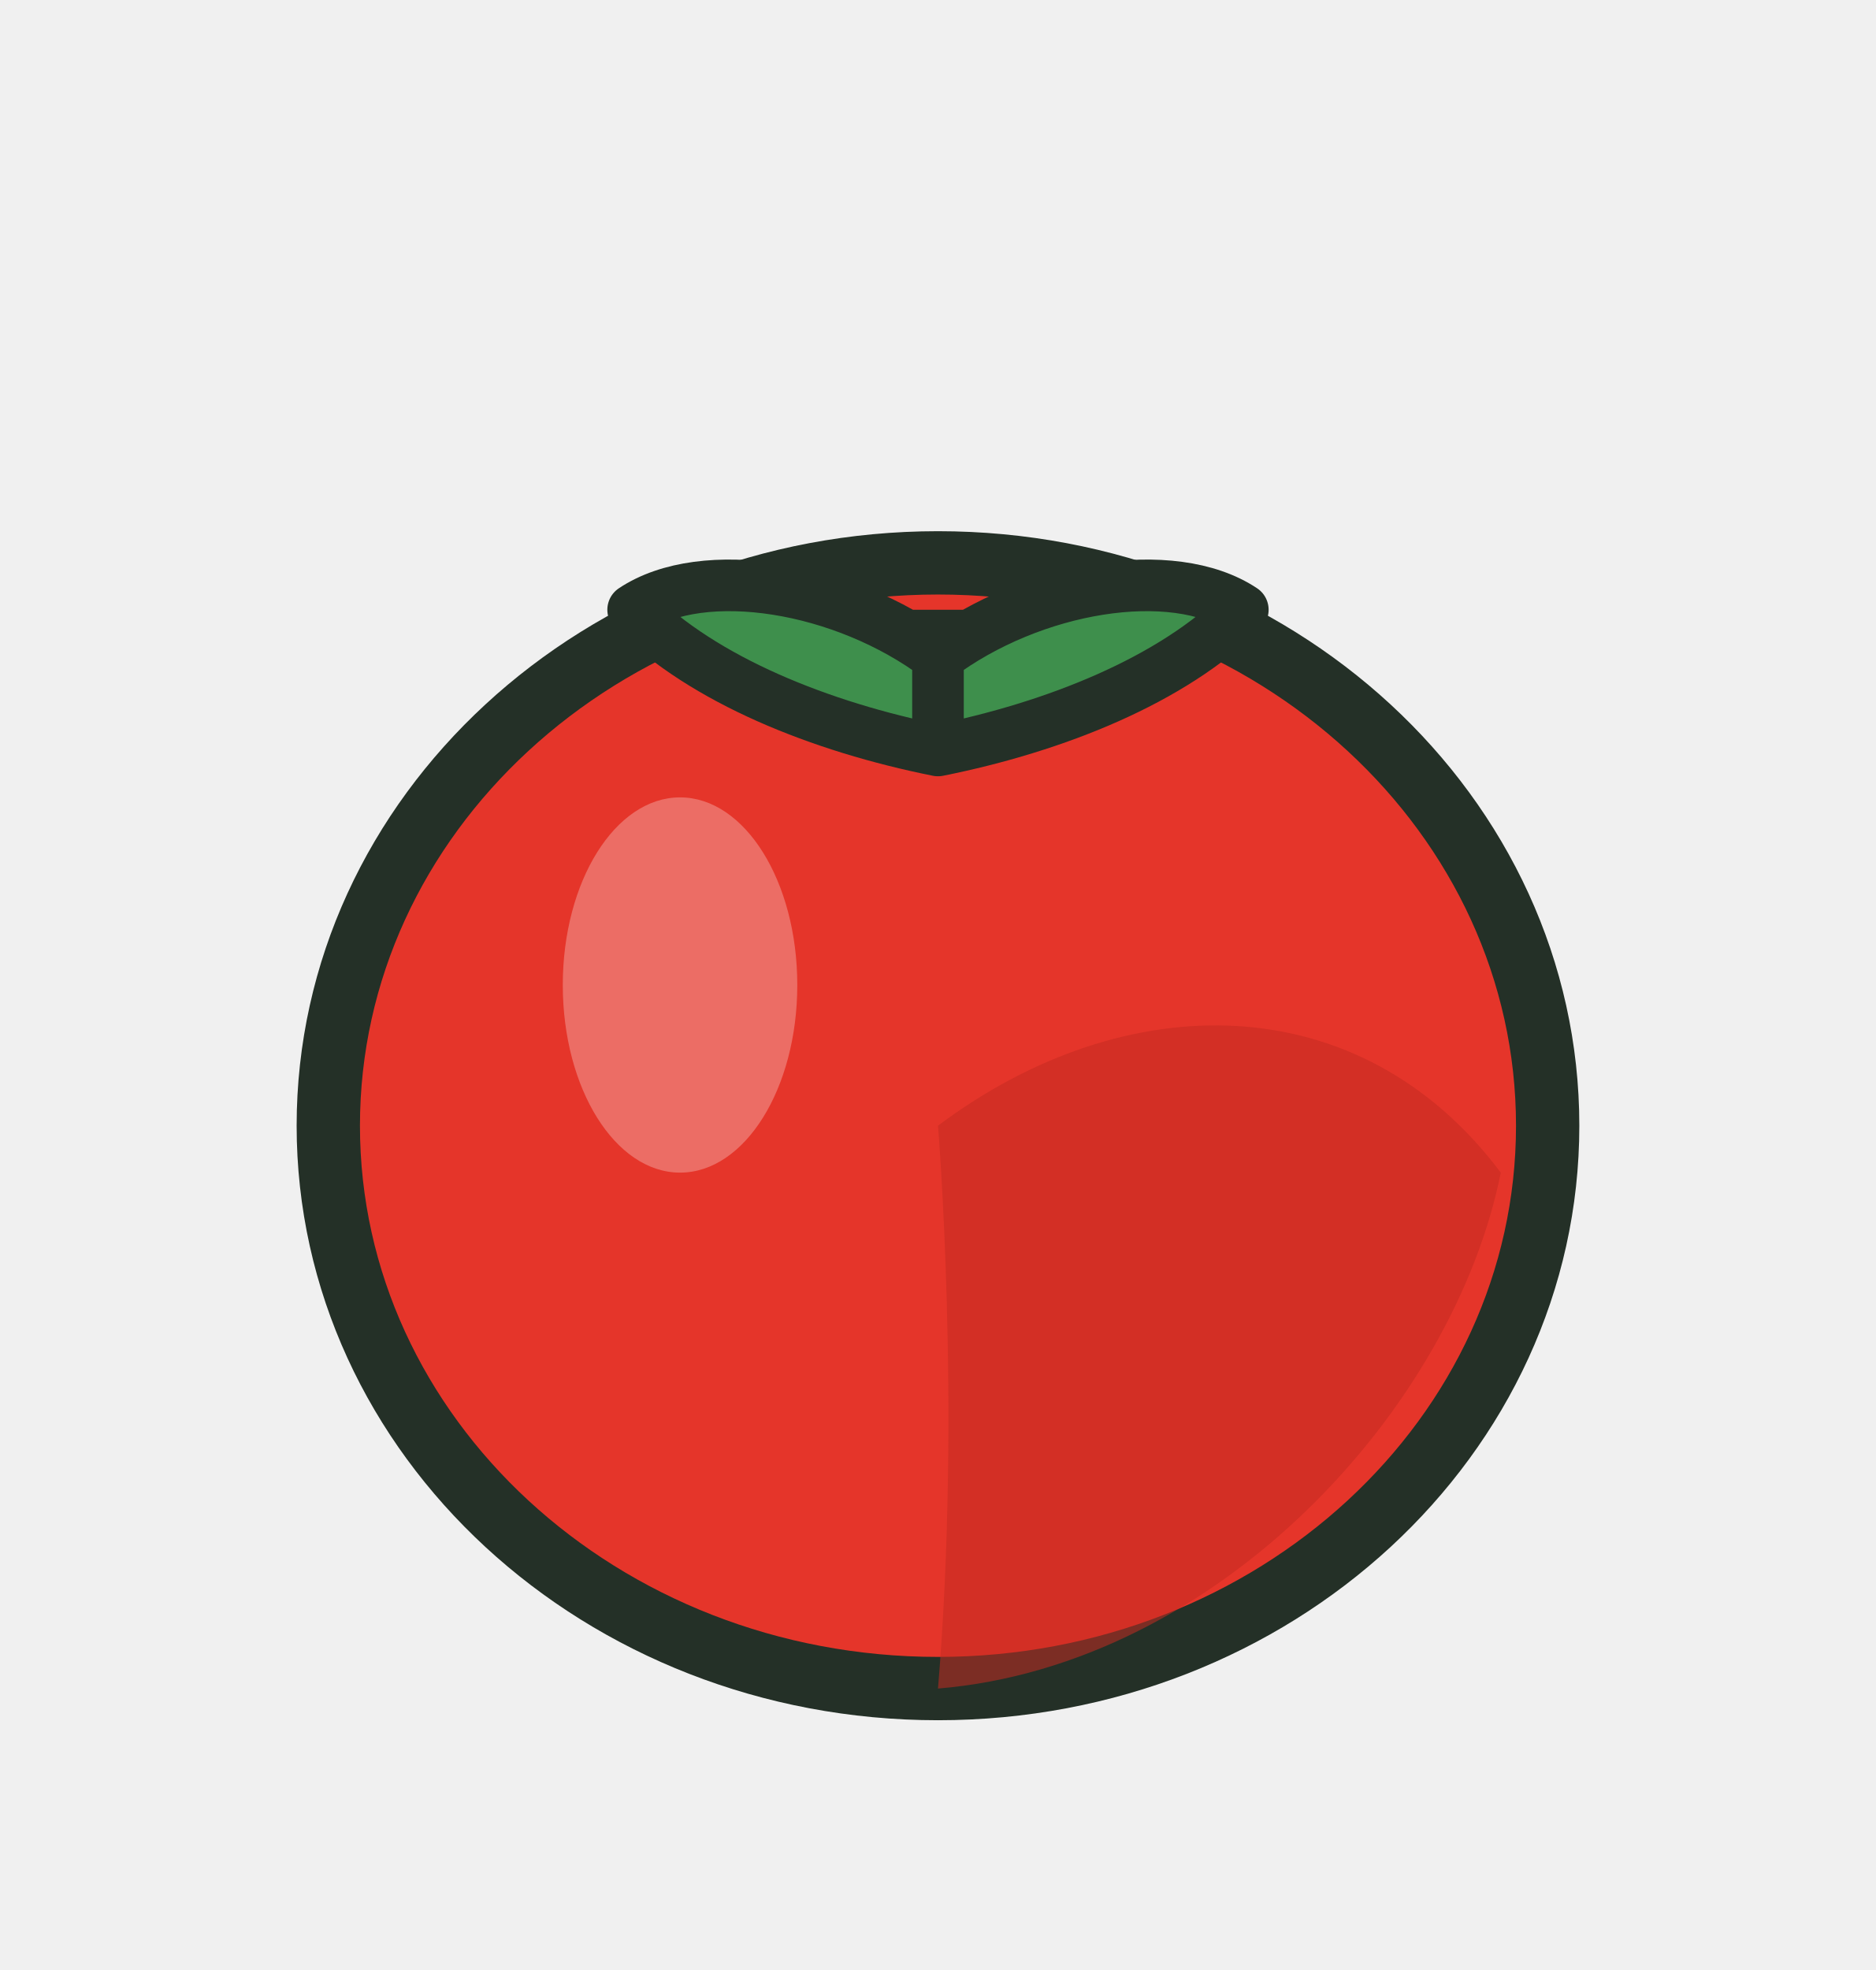
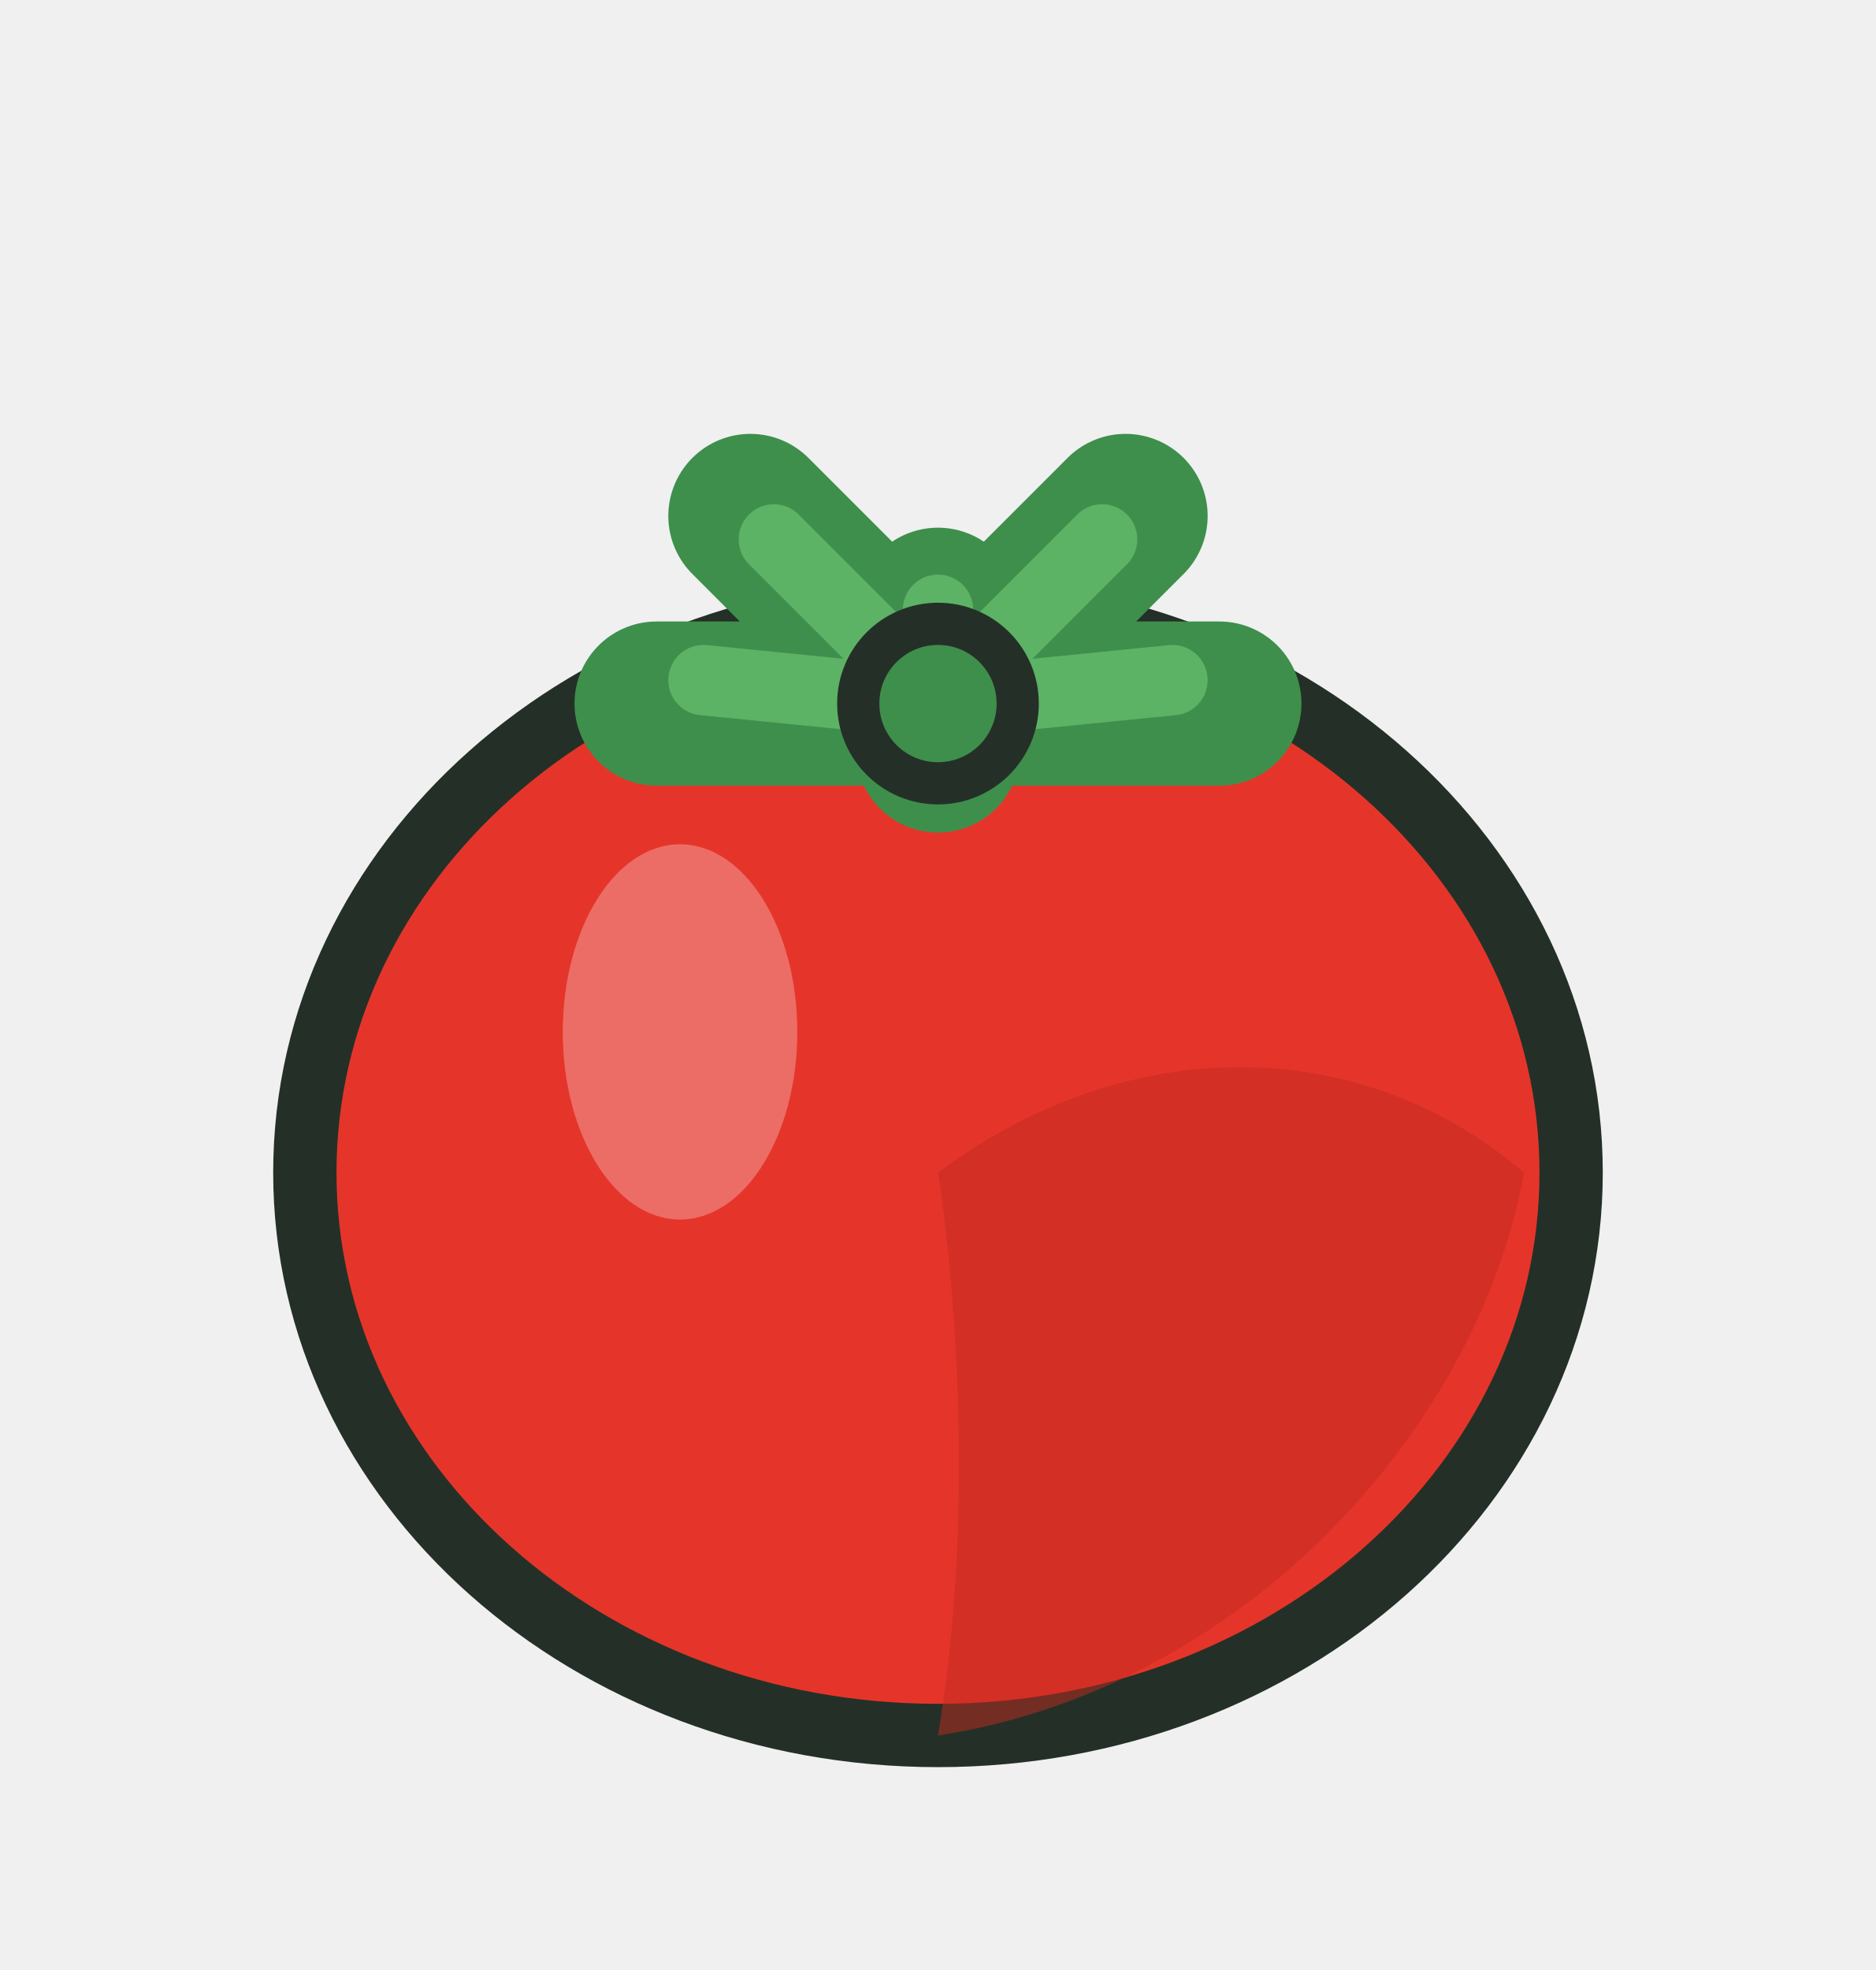
<svg xmlns="http://www.w3.org/2000/svg" viewBox="0 0 80 84">
-   <ellipse cx="40" cy="48" rx="26" ry="24" fill="#E5352A" stroke="#243027" stroke-width="2.7" />
-   <path d="M40,48 C40,48 41,60 40,72 C52,71 62,60 64,50 C58,42 48,42 40,48 Z" fill="#C42A20" opacity="0.55" />
-   <path d="M40,26 L40,32 M40,28 C36,25 30,24 27,26 C30,29 35,31 40,32 C45,31 50,29 53,26 C50,24 44,25 40,28 Z" fill="#3E8F4C" stroke="#243027" stroke-width="2.2" stroke-linejoin="round" />
-   <ellipse cx="29" cy="42" rx="5" ry="8" fill="#fff" opacity="0.28" />
+   <ellipse cx="40" cy="50" rx="27" ry="24" fill="#E5352A" stroke="#243027" stroke-width="2.7" />
+   <path d="M40,50 C40,50 42,62 40,74 C53,72 63,61 65,50 C58,44 48,44 40,50 Z" fill="#C42A20" opacity="0.5" />
+   <path d="M40,32 L40,26 M40,30 L48,22 M40,30 L32,22 M40,30 L52,30 M40,30 L28,30" fill="none" stroke="#3E8F4C" stroke-width="7" stroke-linecap="round" stroke-linejoin="round" />
+   <path d="M40,30 L40,26 M40,30 L47,23 M40,30 L33,23 M40,30 L50,29 M40,30 L30,29" fill="none" stroke="#5CB265" stroke-width="3" stroke-linecap="round" />
+   <circle cx="40" cy="30" r="3.4" fill="#3E8F4C" stroke="#243027" stroke-width="1.8" />
+   <ellipse cx="29" cy="44" rx="5" ry="8" fill="#FFFFFF" opacity="0.28" />
</svg>
